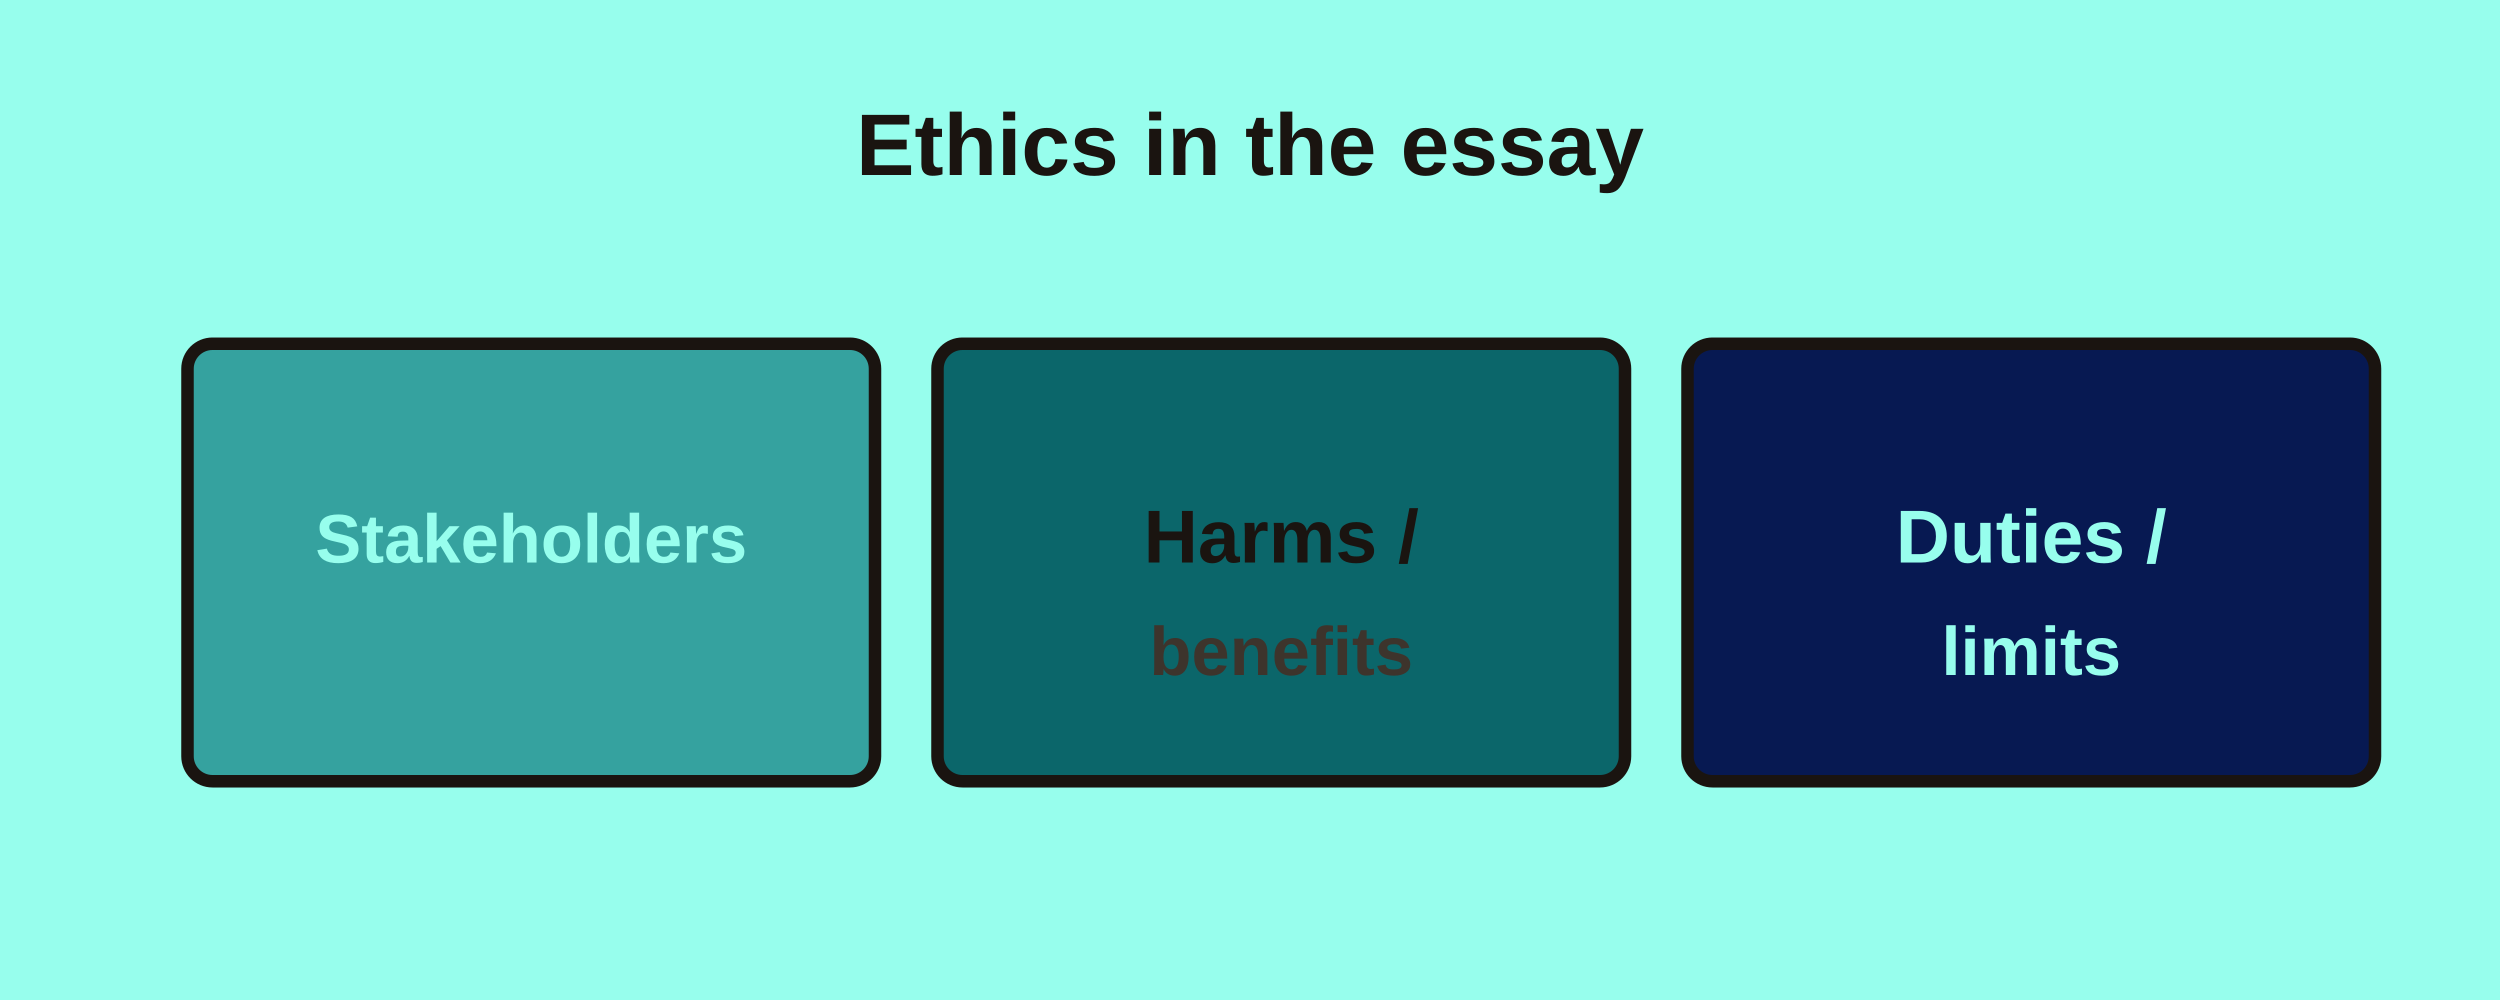
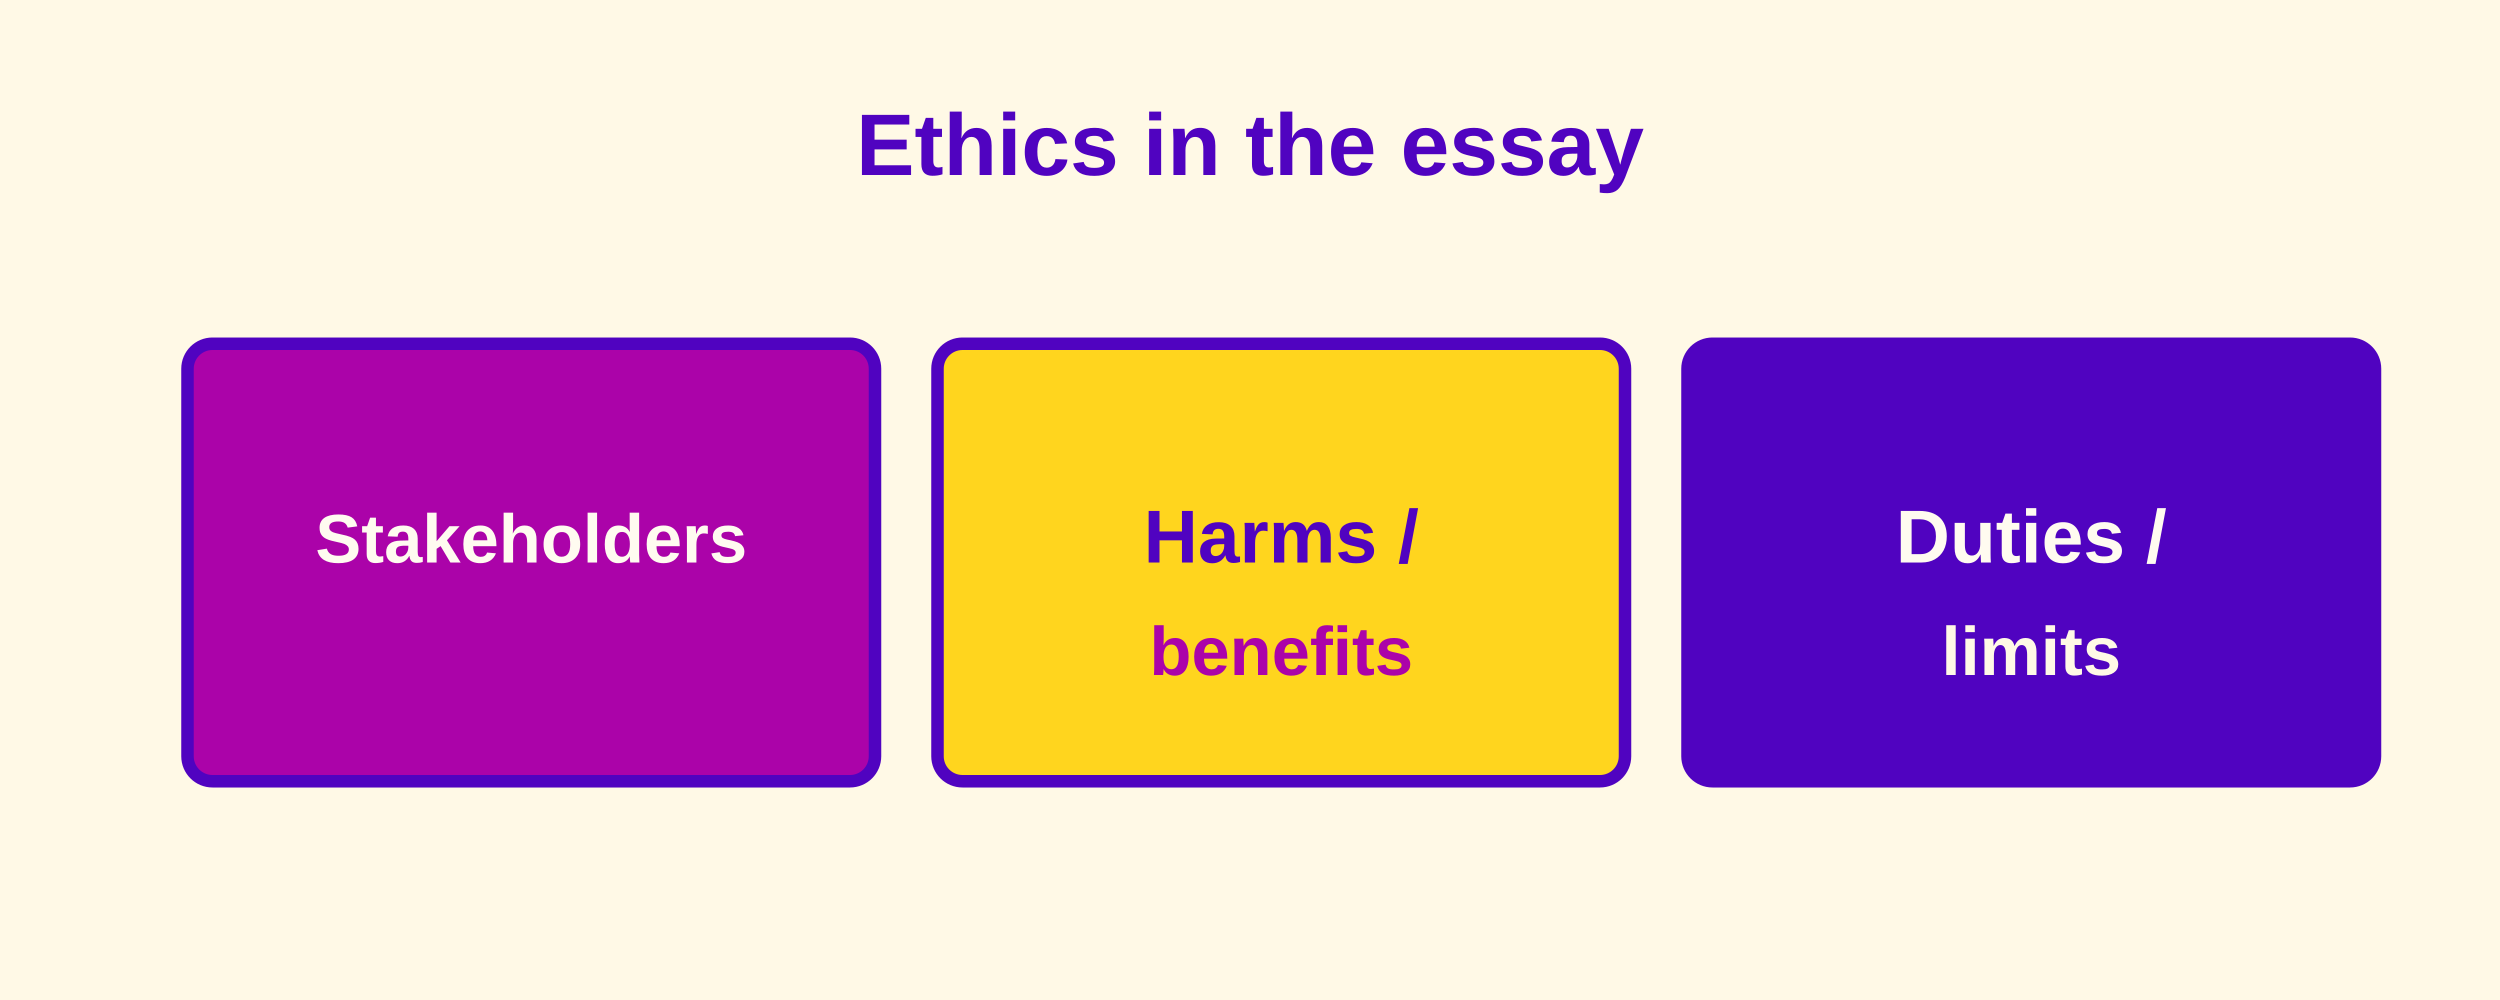
<svg xmlns="http://www.w3.org/2000/svg" viewBox="0 0 400 160" width="400" height="160" role="img">
-   <rect width="400" height="160" fill="#97FEED" />
-   <text x="200" y="28" fill="#1A1410" font-size="14" font-weight="600" font-family="Segoe UI, Arial, sans-serif" text-anchor="middle">Ethics in the essay</text>
-   <rect x="30" y="55" width="110" height="70" rx="4" fill="#35A29F" stroke="#1A1410" stroke-width="2" />
-   <text x="85" y="90" fill="#97FEED" font-size="11" font-weight="600" font-family="Segoe UI, Arial, sans-serif" text-anchor="middle">Stakeholders</text>
-   <rect x="150" y="55" width="110" height="70" rx="4" fill="#0B666A" stroke="#1A1410" stroke-width="2" />
-   <text x="205" y="90" fill="#1A1410" font-size="12" font-weight="600" font-family="Segoe UI, Arial, sans-serif" text-anchor="middle">Harms /</text>
-   <text x="205" y="108" fill="#3D342C" font-size="11" font-weight="600" font-family="Segoe UI, Arial, sans-serif" text-anchor="middle">benefits</text>
-   <rect x="270" y="55" width="110" height="70" rx="4" fill="#071952" stroke="#1A1410" stroke-width="2" />
-   <text x="325" y="90" fill="#97FEED" font-size="12" font-weight="600" font-family="Segoe UI, Arial, sans-serif" text-anchor="middle">Duties /</text>
-   <text x="325" y="108" fill="#97FEED" font-size="11" font-weight="600" font-family="Segoe UI, Arial, sans-serif" text-anchor="middle">limits</text>
+   <rect width="400" height="160" fill="#FFF9E6" />
+   <text x="200" y="28" fill="#5003C0" font-size="14" font-weight="600" font-family="Segoe UI, Arial, sans-serif" text-anchor="middle">Ethics in the essay</text>
+   <rect x="30" y="55" width="110" height="70" rx="4" fill="#AB03A9" stroke="#5003C0" stroke-width="2" />
+   <text x="85" y="90" fill="#FFFBF0" font-size="11" font-weight="600" font-family="Segoe UI, Arial, sans-serif" text-anchor="middle">Stakeholders</text>
+   <rect x="150" y="55" width="110" height="70" rx="4" fill="#FFD51E" stroke="#5003C0" stroke-width="2" />
+   <text x="205" y="90" fill="#5003C0" font-size="12" font-weight="600" font-family="Segoe UI, Arial, sans-serif" text-anchor="middle">Harms /</text>
+   <text x="205" y="108" fill="#AB03A9" font-size="11" font-weight="600" font-family="Segoe UI, Arial, sans-serif" text-anchor="middle">benefits</text>
+   <rect x="270" y="55" width="110" height="70" rx="4" fill="#5003C0" stroke="#5003C0" stroke-width="2" />
+   <text x="325" y="90" fill="#FFFBF0" font-size="12" font-weight="600" font-family="Segoe UI, Arial, sans-serif" text-anchor="middle">Duties /</text>
+   <text x="325" y="108" fill="#FFF9E6" font-size="11" font-weight="600" font-family="Segoe UI, Arial, sans-serif" text-anchor="middle">limits</text>
</svg>
